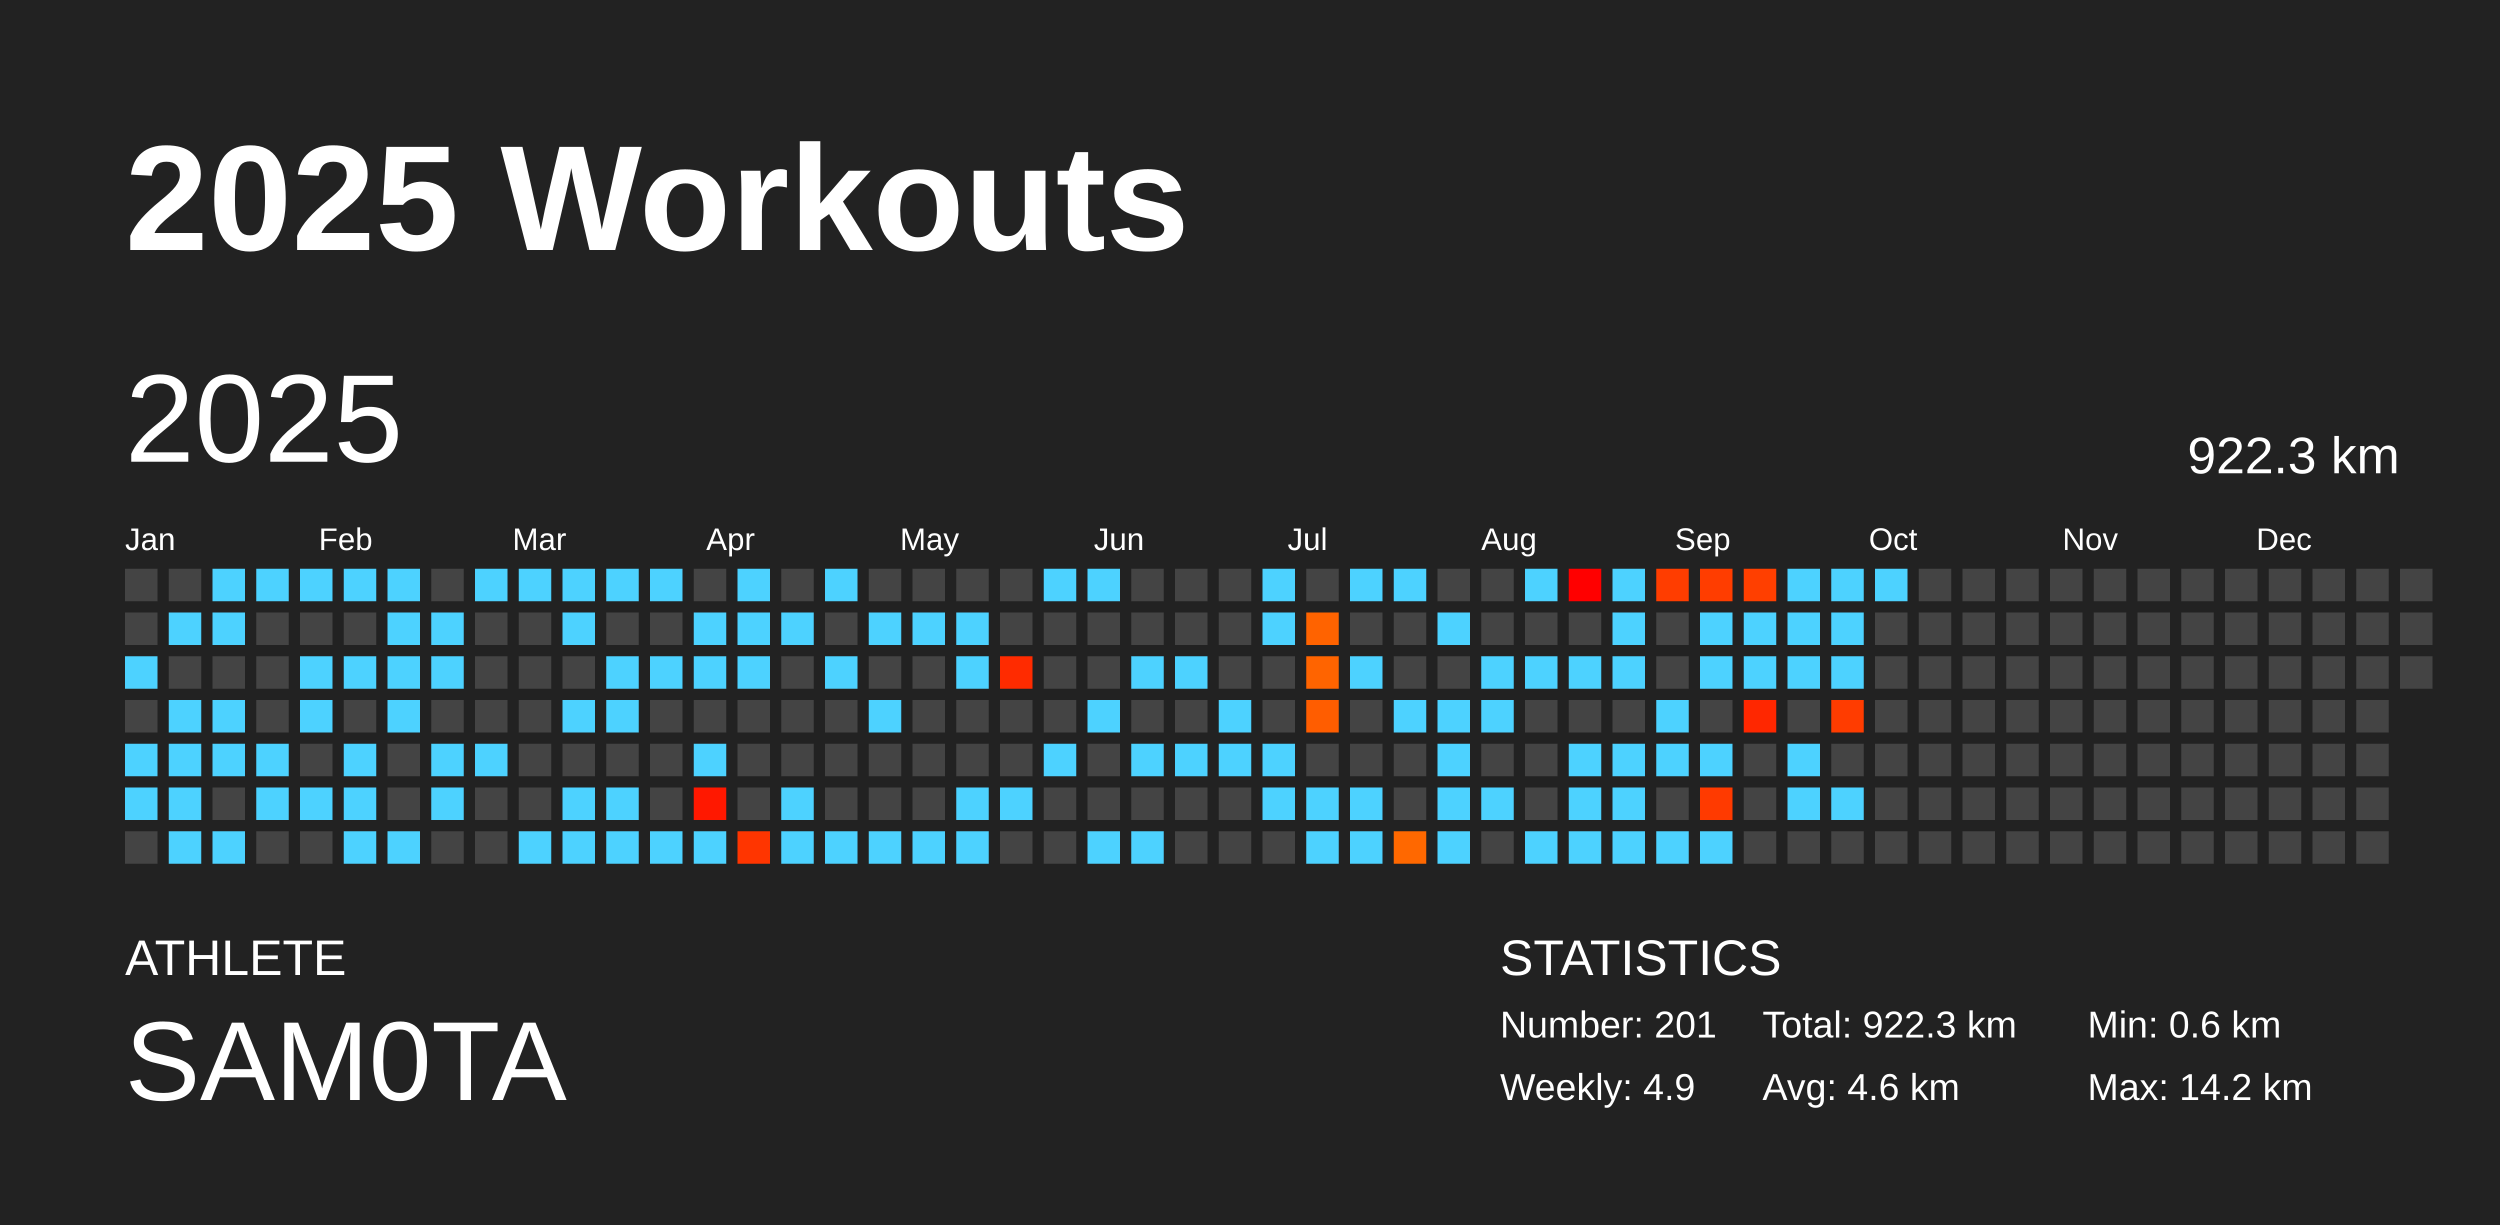
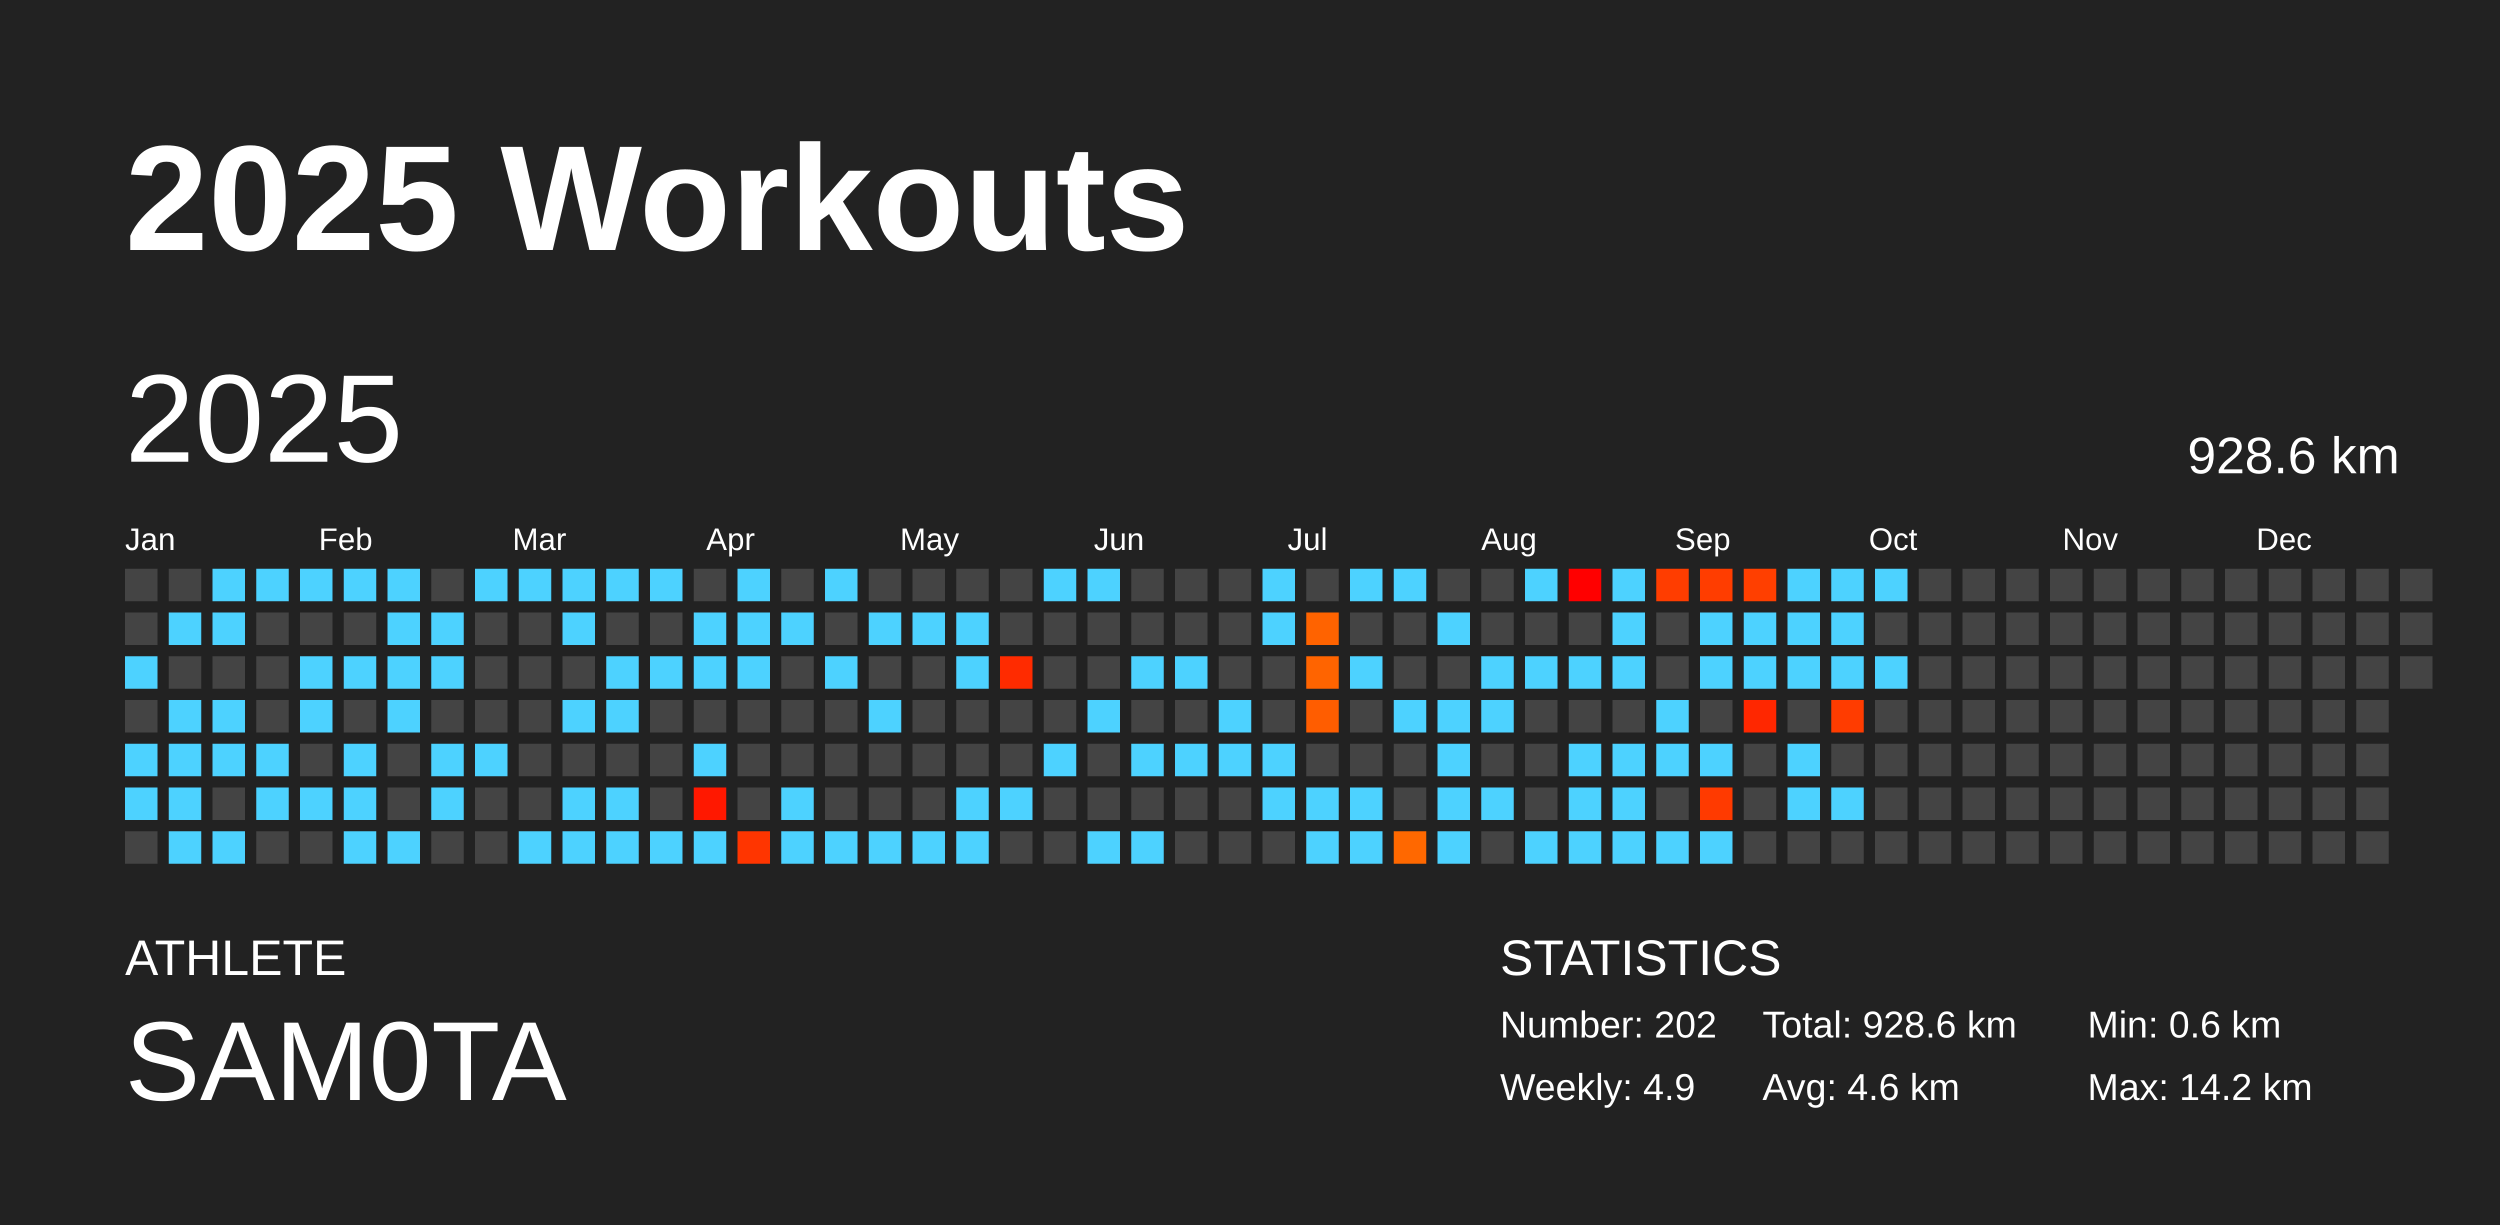
<svg xmlns="http://www.w3.org/2000/svg" baseProfile="full" height="98mm" version="1.1" viewBox="0,0,200,98" width="200mm">
  <defs />
  <rect fill="#222222" height="98" width="200" x="0" y="0" />
  <text fill="#FFFFFF" style="font-size:12px; font-family:Arial; font-weight:bold;" x="10" y="20">2025 Workouts</text>
  <text fill="#FFFFFF" style="font-size:4px; font-family:Arial" x="10" y="78">ATHLETE</text>
  <text fill="#FFFFFF" style="font-size:9px; font-family:Arial" x="10" y="88">SAM0TA</text>
  <text fill="#FFFFFF" style="font-size:4px; font-family:Arial" x="120" y="78">STATISTICS</text>
-   <text fill="#FFFFFF" style="font-size:3px; font-family:Arial" x="120" y="83">Number: 201</text>
+   <text fill="#FFFFFF" style="font-size:3px; font-family:Arial" x="120" y="83">Number: 202</text>
  <text fill="#FFFFFF" style="font-size:3px; font-family:Arial" x="120" y="88">Weekly: 4.9</text>
-   <text fill="#FFFFFF" style="font-size:3px; font-family:Arial" x="141" y="83">Total: 922.3 km</text>
+   <text fill="#FFFFFF" style="font-size:3px; font-family:Arial" x="141" y="83">Total: 928.6 km</text>
  <text fill="#FFFFFF" style="font-size:3px; font-family:Arial" x="141" y="88">Avg: 4.6 km</text>
  <text fill="#FFFFFF" style="font-size:3px; font-family:Arial" x="167" y="83">Min: 0.6 km</text>
  <text fill="#FFFFFF" style="font-size:3px; font-family:Arial" x="167" y="88">Max: 14.2 km</text>
  <text dominant-baseline="hanging" fill="#FFFFFF" style="font-size:10.0px; font-family:Arial;" x="10" y="30">2025</text>
-   <text dominant-baseline="hanging" fill="#FFFFFF" style="font-size:4.125px; font-family:Arial;" x="175" y="35">922.3 km</text>
+   <text dominant-baseline="hanging" fill="#FFFFFF" style="font-size:4.125px; font-family:Arial;" x="175" y="35">928.6 km</text>
  <text fill="#FFFFFF" style="font-size:2.5px; font-family:Arial" x="10.0" y="44">Jan</text>
  <text fill="#FFFFFF" style="font-size:2.5px; font-family:Arial" x="25.5" y="44">Feb</text>
  <text fill="#FFFFFF" style="font-size:2.5px; font-family:Arial" x="41.0" y="44">Mar</text>
  <text fill="#FFFFFF" style="font-size:2.5px; font-family:Arial" x="56.5" y="44">Apr</text>
  <text fill="#FFFFFF" style="font-size:2.5px; font-family:Arial" x="72.0" y="44">May</text>
  <text fill="#FFFFFF" style="font-size:2.5px; font-family:Arial" x="87.5" y="44">Jun</text>
  <text fill="#FFFFFF" style="font-size:2.5px; font-family:Arial" x="103.0" y="44">Jul</text>
  <text fill="#FFFFFF" style="font-size:2.5px; font-family:Arial" x="118.5" y="44">Aug</text>
  <text fill="#FFFFFF" style="font-size:2.5px; font-family:Arial" x="134.0" y="44">Sep</text>
  <text fill="#FFFFFF" style="font-size:2.5px; font-family:Arial" x="149.5" y="44">Oct</text>
  <text fill="#FFFFFF" style="font-size:2.5px; font-family:Arial" x="165.0" y="44">Nov</text>
  <text fill="#FFFFFF" style="font-size:2.5px; font-family:Arial" x="180.5" y="44">Dec</text>
  <rect fill="#444444" height="2.6" width="2.6" x="10.0" y="45.5" />
  <rect fill="#444444" height="2.6" width="2.6" x="10.0" y="49.0" />
  <rect fill="#4dd2ff" height="2.6" width="2.6" x="10.0" y="52.5" />
  <rect fill="#444444" height="2.6" width="2.6" x="10.0" y="56.0" />
  <rect fill="#4dd2ff" height="2.6" width="2.6" x="10.0" y="59.5" />
  <rect fill="#4dd2ff" height="2.6" width="2.6" x="10.0" y="63.0" />
  <rect fill="#444444" height="2.6" width="2.6" x="10.0" y="66.5" />
  <rect fill="#444444" height="2.6" width="2.6" x="13.5" y="45.5" />
  <rect fill="#4dd2ff" height="2.6" width="2.6" x="13.5" y="49.0" />
  <rect fill="#444444" height="2.6" width="2.6" x="13.5" y="52.5" />
  <rect fill="#4dd2ff" height="2.6" width="2.6" x="13.5" y="56.0" />
  <rect fill="#4dd2ff" height="2.6" width="2.6" x="13.5" y="59.5" />
  <rect fill="#4dd2ff" height="2.6" width="2.6" x="13.5" y="63.0" />
  <rect fill="#4dd2ff" height="2.6" width="2.6" x="13.5" y="66.5" />
  <rect fill="#4dd2ff" height="2.6" width="2.6" x="17.0" y="45.5" />
  <rect fill="#4dd2ff" height="2.6" width="2.6" x="17.0" y="49.0" />
  <rect fill="#444444" height="2.6" width="2.6" x="17.0" y="52.5" />
  <rect fill="#4dd2ff" height="2.6" width="2.6" x="17.0" y="56.0" />
  <rect fill="#4dd2ff" height="2.6" width="2.6" x="17.0" y="59.5" />
  <rect fill="#444444" height="2.6" width="2.6" x="17.0" y="63.0" />
  <rect fill="#4dd2ff" height="2.6" width="2.6" x="17.0" y="66.5" />
  <rect fill="#4dd2ff" height="2.6" width="2.6" x="20.5" y="45.5" />
  <rect fill="#444444" height="2.6" width="2.6" x="20.5" y="49.0" />
  <rect fill="#444444" height="2.6" width="2.6" x="20.5" y="52.5" />
  <rect fill="#444444" height="2.6" width="2.6" x="20.5" y="56.0" />
  <rect fill="#4dd2ff" height="2.6" width="2.6" x="20.5" y="59.5" />
  <rect fill="#4dd2ff" height="2.6" width="2.6" x="20.5" y="63.0" />
  <rect fill="#444444" height="2.6" width="2.6" x="20.5" y="66.5" />
  <rect fill="#4dd2ff" height="2.6" width="2.6" x="24.0" y="45.5" />
  <rect fill="#444444" height="2.6" width="2.6" x="24.0" y="49.0" />
  <rect fill="#4dd2ff" height="2.6" width="2.6" x="24.0" y="52.5" />
  <rect fill="#4dd2ff" height="2.6" width="2.6" x="24.0" y="56.0" />
  <rect fill="#444444" height="2.6" width="2.6" x="24.0" y="59.5" />
  <rect fill="#4dd2ff" height="2.6" width="2.6" x="24.0" y="63.0" />
  <rect fill="#444444" height="2.6" width="2.6" x="24.0" y="66.5" />
  <rect fill="#4dd2ff" height="2.6" width="2.6" x="27.5" y="45.5" />
  <rect fill="#444444" height="2.6" width="2.6" x="27.5" y="49.0" />
  <rect fill="#4dd2ff" height="2.6" width="2.6" x="27.5" y="52.5" />
  <rect fill="#444444" height="2.6" width="2.6" x="27.5" y="56.0" />
  <rect fill="#4dd2ff" height="2.6" width="2.6" x="27.5" y="59.5" />
  <rect fill="#4dd2ff" height="2.6" width="2.6" x="27.5" y="63.0" />
  <rect fill="#4dd2ff" height="2.6" width="2.6" x="27.5" y="66.5" />
  <rect fill="#4dd2ff" height="2.6" width="2.6" x="31.0" y="45.5" />
  <rect fill="#4dd2ff" height="2.6" width="2.6" x="31.0" y="49.0" />
  <rect fill="#4dd2ff" height="2.6" width="2.6" x="31.0" y="52.5" />
  <rect fill="#4dd2ff" height="2.6" width="2.6" x="31.0" y="56.0" />
  <rect fill="#444444" height="2.6" width="2.6" x="31.0" y="59.5" />
  <rect fill="#444444" height="2.6" width="2.6" x="31.0" y="63.0" />
  <rect fill="#4dd2ff" height="2.6" width="2.6" x="31.0" y="66.5" />
  <rect fill="#444444" height="2.6" width="2.6" x="34.5" y="45.5" />
  <rect fill="#4dd2ff" height="2.6" width="2.6" x="34.5" y="49.0" />
  <rect fill="#4dd2ff" height="2.6" width="2.6" x="34.5" y="52.5" />
  <rect fill="#444444" height="2.6" width="2.6" x="34.5" y="56.0" />
  <rect fill="#4dd2ff" height="2.6" width="2.6" x="34.5" y="59.5" />
  <rect fill="#4dd2ff" height="2.6" width="2.6" x="34.5" y="63.0" />
  <rect fill="#444444" height="2.6" width="2.6" x="34.5" y="66.5" />
  <rect fill="#4dd2ff" height="2.6" width="2.6" x="38.0" y="45.5" />
  <rect fill="#444444" height="2.6" width="2.6" x="38.0" y="49.0" />
  <rect fill="#444444" height="2.6" width="2.6" x="38.0" y="52.5" />
  <rect fill="#444444" height="2.6" width="2.6" x="38.0" y="56.0" />
  <rect fill="#4dd2ff" height="2.6" width="2.6" x="38.0" y="59.5" />
  <rect fill="#444444" height="2.6" width="2.6" x="38.0" y="63.0" />
  <rect fill="#444444" height="2.6" width="2.6" x="38.0" y="66.5" />
  <rect fill="#4dd2ff" height="2.6" width="2.6" x="41.5" y="45.5" />
  <rect fill="#444444" height="2.6" width="2.6" x="41.5" y="49.0" />
  <rect fill="#444444" height="2.6" width="2.6" x="41.5" y="52.5" />
  <rect fill="#444444" height="2.6" width="2.6" x="41.5" y="56.0" />
  <rect fill="#444444" height="2.6" width="2.6" x="41.5" y="59.5" />
  <rect fill="#444444" height="2.6" width="2.6" x="41.5" y="63.0" />
  <rect fill="#4dd2ff" height="2.6" width="2.6" x="41.5" y="66.5" />
  <rect fill="#4dd2ff" height="2.6" width="2.6" x="45.0" y="45.5" />
  <rect fill="#4dd2ff" height="2.6" width="2.6" x="45.0" y="49.0" />
  <rect fill="#444444" height="2.6" width="2.6" x="45.0" y="52.5" />
  <rect fill="#4dd2ff" height="2.6" width="2.6" x="45.0" y="56.0" />
  <rect fill="#444444" height="2.6" width="2.6" x="45.0" y="59.5" />
  <rect fill="#4dd2ff" height="2.6" width="2.6" x="45.0" y="63.0" />
  <rect fill="#4dd2ff" height="2.6" width="2.6" x="45.0" y="66.5" />
  <rect fill="#4dd2ff" height="2.6" width="2.6" x="48.5" y="45.5" />
  <rect fill="#444444" height="2.6" width="2.6" x="48.5" y="49.0" />
  <rect fill="#4dd2ff" height="2.6" width="2.6" x="48.5" y="52.5" />
  <rect fill="#4dd2ff" height="2.6" width="2.6" x="48.5" y="56.0" />
  <rect fill="#444444" height="2.6" width="2.6" x="48.5" y="59.5" />
  <rect fill="#4dd2ff" height="2.6" width="2.6" x="48.5" y="63.0" />
  <rect fill="#4dd2ff" height="2.6" width="2.6" x="48.5" y="66.5" />
  <rect fill="#4dd2ff" height="2.6" width="2.6" x="52.0" y="45.5" />
  <rect fill="#444444" height="2.6" width="2.6" x="52.0" y="49.0" />
  <rect fill="#4dd2ff" height="2.6" width="2.6" x="52.0" y="52.5" />
  <rect fill="#444444" height="2.6" width="2.6" x="52.0" y="56.0" />
  <rect fill="#444444" height="2.6" width="2.6" x="52.0" y="59.5" />
  <rect fill="#444444" height="2.6" width="2.6" x="52.0" y="63.0" />
  <rect fill="#4dd2ff" height="2.6" width="2.6" x="52.0" y="66.5" />
  <rect fill="#444444" height="2.6" width="2.6" x="55.5" y="45.5" />
  <rect fill="#4dd2ff" height="2.6" width="2.6" x="55.5" y="49.0" />
  <rect fill="#4dd2ff" height="2.6" width="2.6" x="55.5" y="52.5" />
  <rect fill="#444444" height="2.6" width="2.6" x="55.5" y="56.0" />
  <rect fill="#4dd2ff" height="2.6" width="2.6" x="55.5" y="59.5" />
  <rect fill="#ff1800" height="2.6" width="2.6" x="55.5" y="63.0" />
  <rect fill="#4dd2ff" height="2.6" width="2.6" x="55.5" y="66.5" />
  <rect fill="#4dd2ff" height="2.6" width="2.6" x="59.0" y="45.5" />
  <rect fill="#4dd2ff" height="2.6" width="2.6" x="59.0" y="49.0" />
  <rect fill="#4dd2ff" height="2.6" width="2.6" x="59.0" y="52.5" />
  <rect fill="#444444" height="2.6" width="2.6" x="59.0" y="56.0" />
  <rect fill="#444444" height="2.6" width="2.6" x="59.0" y="59.5" />
  <rect fill="#444444" height="2.6" width="2.6" x="59.0" y="63.0" />
  <rect fill="#ff3500" height="2.6" width="2.6" x="59.0" y="66.5" />
  <rect fill="#444444" height="2.6" width="2.6" x="62.5" y="45.5" />
  <rect fill="#4dd2ff" height="2.6" width="2.6" x="62.5" y="49.0" />
  <rect fill="#444444" height="2.6" width="2.6" x="62.5" y="52.5" />
  <rect fill="#444444" height="2.6" width="2.6" x="62.5" y="56.0" />
  <rect fill="#444444" height="2.6" width="2.6" x="62.5" y="59.5" />
  <rect fill="#4dd2ff" height="2.6" width="2.6" x="62.5" y="63.0" />
  <rect fill="#4dd2ff" height="2.6" width="2.6" x="62.5" y="66.5" />
  <rect fill="#4dd2ff" height="2.6" width="2.6" x="66.0" y="45.5" />
  <rect fill="#444444" height="2.6" width="2.6" x="66.0" y="49.0" />
  <rect fill="#4dd2ff" height="2.6" width="2.6" x="66.0" y="52.5" />
  <rect fill="#444444" height="2.6" width="2.6" x="66.0" y="56.0" />
  <rect fill="#444444" height="2.6" width="2.6" x="66.0" y="59.5" />
  <rect fill="#444444" height="2.6" width="2.6" x="66.0" y="63.0" />
  <rect fill="#4dd2ff" height="2.6" width="2.6" x="66.0" y="66.5" />
  <rect fill="#444444" height="2.6" width="2.6" x="69.5" y="45.5" />
  <rect fill="#4dd2ff" height="2.6" width="2.6" x="69.5" y="49.0" />
  <rect fill="#444444" height="2.6" width="2.6" x="69.5" y="52.5" />
  <rect fill="#4dd2ff" height="2.6" width="2.6" x="69.5" y="56.0" />
  <rect fill="#444444" height="2.6" width="2.6" x="69.5" y="59.5" />
  <rect fill="#444444" height="2.6" width="2.6" x="69.5" y="63.0" />
  <rect fill="#4dd2ff" height="2.6" width="2.6" x="69.5" y="66.5" />
  <rect fill="#444444" height="2.6" width="2.6" x="73.0" y="45.5" />
  <rect fill="#4dd2ff" height="2.6" width="2.6" x="73.0" y="49.0" />
  <rect fill="#444444" height="2.6" width="2.6" x="73.0" y="52.5" />
  <rect fill="#444444" height="2.6" width="2.6" x="73.0" y="56.0" />
  <rect fill="#444444" height="2.6" width="2.6" x="73.0" y="59.5" />
  <rect fill="#444444" height="2.6" width="2.6" x="73.0" y="63.0" />
  <rect fill="#4dd2ff" height="2.6" width="2.6" x="73.0" y="66.5" />
  <rect fill="#444444" height="2.6" width="2.6" x="76.5" y="45.5" />
  <rect fill="#4dd2ff" height="2.6" width="2.6" x="76.5" y="49.0" />
  <rect fill="#4dd2ff" height="2.6" width="2.6" x="76.5" y="52.5" />
  <rect fill="#444444" height="2.6" width="2.6" x="76.5" y="56.0" />
  <rect fill="#444444" height="2.6" width="2.6" x="76.5" y="59.5" />
  <rect fill="#4dd2ff" height="2.6" width="2.6" x="76.5" y="63.0" />
  <rect fill="#4dd2ff" height="2.6" width="2.6" x="76.5" y="66.5" />
  <rect fill="#444444" height="2.6" width="2.6" x="80.0" y="45.5" />
  <rect fill="#444444" height="2.6" width="2.6" x="80.0" y="49.0" />
  <rect fill="#ff2b00" height="2.6" width="2.6" x="80.0" y="52.5" />
  <rect fill="#444444" height="2.6" width="2.6" x="80.0" y="56.0" />
  <rect fill="#444444" height="2.6" width="2.6" x="80.0" y="59.5" />
  <rect fill="#4dd2ff" height="2.6" width="2.6" x="80.0" y="63.0" />
  <rect fill="#444444" height="2.6" width="2.6" x="80.0" y="66.5" />
  <rect fill="#4dd2ff" height="2.6" width="2.6" x="83.5" y="45.5" />
  <rect fill="#444444" height="2.6" width="2.6" x="83.5" y="49.0" />
  <rect fill="#444444" height="2.6" width="2.6" x="83.5" y="52.5" />
  <rect fill="#444444" height="2.6" width="2.6" x="83.5" y="56.0" />
  <rect fill="#4dd2ff" height="2.6" width="2.6" x="83.5" y="59.5" />
  <rect fill="#444444" height="2.6" width="2.6" x="83.5" y="63.0" />
  <rect fill="#444444" height="2.6" width="2.6" x="83.5" y="66.5" />
  <rect fill="#4dd2ff" height="2.6" width="2.6" x="87.0" y="45.5" />
  <rect fill="#444444" height="2.6" width="2.6" x="87.0" y="49.0" />
  <rect fill="#444444" height="2.6" width="2.6" x="87.0" y="52.5" />
  <rect fill="#4dd2ff" height="2.6" width="2.6" x="87.0" y="56.0" />
  <rect fill="#444444" height="2.6" width="2.6" x="87.0" y="59.5" />
  <rect fill="#444444" height="2.6" width="2.6" x="87.0" y="63.0" />
  <rect fill="#4dd2ff" height="2.6" width="2.6" x="87.0" y="66.5" />
  <rect fill="#444444" height="2.6" width="2.6" x="90.5" y="45.5" />
  <rect fill="#444444" height="2.6" width="2.6" x="90.5" y="49.0" />
  <rect fill="#4dd2ff" height="2.6" width="2.6" x="90.5" y="52.5" />
  <rect fill="#444444" height="2.6" width="2.6" x="90.5" y="56.0" />
  <rect fill="#4dd2ff" height="2.6" width="2.6" x="90.5" y="59.5" />
  <rect fill="#444444" height="2.6" width="2.6" x="90.5" y="63.0" />
  <rect fill="#4dd2ff" height="2.6" width="2.6" x="90.5" y="66.5" />
  <rect fill="#444444" height="2.6" width="2.6" x="94.0" y="45.5" />
  <rect fill="#444444" height="2.6" width="2.6" x="94.0" y="49.0" />
  <rect fill="#4dd2ff" height="2.6" width="2.6" x="94.0" y="52.5" />
  <rect fill="#444444" height="2.6" width="2.6" x="94.0" y="56.0" />
  <rect fill="#4dd2ff" height="2.6" width="2.6" x="94.0" y="59.5" />
  <rect fill="#444444" height="2.6" width="2.6" x="94.0" y="63.0" />
  <rect fill="#444444" height="2.6" width="2.6" x="94.0" y="66.5" />
  <rect fill="#444444" height="2.6" width="2.6" x="97.5" y="45.5" />
  <rect fill="#444444" height="2.6" width="2.6" x="97.5" y="49.0" />
  <rect fill="#444444" height="2.6" width="2.6" x="97.5" y="52.5" />
  <rect fill="#4dd2ff" height="2.6" width="2.6" x="97.5" y="56.0" />
  <rect fill="#4dd2ff" height="2.6" width="2.6" x="97.5" y="59.5" />
  <rect fill="#444444" height="2.6" width="2.6" x="97.5" y="63.0" />
  <rect fill="#444444" height="2.6" width="2.6" x="97.5" y="66.5" />
  <rect fill="#4dd2ff" height="2.6" width="2.6" x="101.0" y="45.5" />
  <rect fill="#4dd2ff" height="2.6" width="2.6" x="101.0" y="49.0" />
  <rect fill="#444444" height="2.6" width="2.6" x="101.0" y="52.5" />
  <rect fill="#444444" height="2.6" width="2.6" x="101.0" y="56.0" />
  <rect fill="#4dd2ff" height="2.6" width="2.6" x="101.0" y="59.5" />
  <rect fill="#4dd2ff" height="2.6" width="2.6" x="101.0" y="63.0" />
  <rect fill="#444444" height="2.6" width="2.6" x="101.0" y="66.5" />
  <rect fill="#444444" height="2.6" width="2.6" x="104.5" y="45.5" />
  <rect fill="#ff6300" height="2.6" width="2.6" x="104.5" y="49.0" />
  <rect fill="#ff6400" height="2.6" width="2.6" x="104.5" y="52.5" />
  <rect fill="#ff5d00" height="2.6" width="2.6" x="104.5" y="56.0" />
  <rect fill="#444444" height="2.6" width="2.6" x="104.5" y="59.5" />
  <rect fill="#4dd2ff" height="2.6" width="2.6" x="104.5" y="63.0" />
  <rect fill="#4dd2ff" height="2.6" width="2.6" x="104.5" y="66.5" />
  <rect fill="#4dd2ff" height="2.6" width="2.6" x="108.0" y="45.5" />
  <rect fill="#444444" height="2.6" width="2.6" x="108.0" y="49.0" />
  <rect fill="#4dd2ff" height="2.6" width="2.6" x="108.0" y="52.5" />
  <rect fill="#444444" height="2.6" width="2.6" x="108.0" y="56.0" />
  <rect fill="#444444" height="2.6" width="2.6" x="108.0" y="59.5" />
  <rect fill="#4dd2ff" height="2.6" width="2.6" x="108.0" y="63.0" />
  <rect fill="#4dd2ff" height="2.6" width="2.6" x="108.0" y="66.5" />
  <rect fill="#4dd2ff" height="2.6" width="2.6" x="111.5" y="45.5" />
  <rect fill="#444444" height="2.6" width="2.6" x="111.5" y="49.0" />
  <rect fill="#444444" height="2.6" width="2.6" x="111.5" y="52.5" />
  <rect fill="#4dd2ff" height="2.6" width="2.6" x="111.5" y="56.0" />
  <rect fill="#444444" height="2.6" width="2.6" x="111.5" y="59.5" />
  <rect fill="#444444" height="2.6" width="2.6" x="111.5" y="63.0" />
  <rect fill="#ff6800" height="2.6" width="2.6" x="111.5" y="66.5" />
  <rect fill="#444444" height="2.6" width="2.6" x="115.0" y="45.5" />
  <rect fill="#4dd2ff" height="2.6" width="2.6" x="115.0" y="49.0" />
  <rect fill="#444444" height="2.6" width="2.6" x="115.0" y="52.5" />
  <rect fill="#4dd2ff" height="2.6" width="2.6" x="115.0" y="56.0" />
  <rect fill="#4dd2ff" height="2.6" width="2.6" x="115.0" y="59.5" />
  <rect fill="#4dd2ff" height="2.6" width="2.6" x="115.0" y="63.0" />
  <rect fill="#4dd2ff" height="2.6" width="2.6" x="115.0" y="66.5" />
  <rect fill="#444444" height="2.6" width="2.6" x="118.5" y="45.5" />
  <rect fill="#444444" height="2.6" width="2.6" x="118.5" y="49.0" />
  <rect fill="#4dd2ff" height="2.6" width="2.6" x="118.5" y="52.5" />
  <rect fill="#4dd2ff" height="2.6" width="2.6" x="118.5" y="56.0" />
  <rect fill="#444444" height="2.6" width="2.6" x="118.5" y="59.5" />
  <rect fill="#4dd2ff" height="2.6" width="2.6" x="118.5" y="63.0" />
  <rect fill="#444444" height="2.6" width="2.6" x="118.5" y="66.5" />
  <rect fill="#4dd2ff" height="2.6" width="2.6" x="122.0" y="45.5" />
  <rect fill="#444444" height="2.6" width="2.6" x="122.0" y="49.0" />
  <rect fill="#4dd2ff" height="2.6" width="2.6" x="122.0" y="52.5" />
  <rect fill="#444444" height="2.6" width="2.6" x="122.0" y="56.0" />
  <rect fill="#444444" height="2.6" width="2.6" x="122.0" y="59.5" />
  <rect fill="#444444" height="2.6" width="2.6" x="122.0" y="63.0" />
  <rect fill="#4dd2ff" height="2.6" width="2.6" x="122.0" y="66.5" />
  <rect fill="#ff0000" height="2.6" width="2.6" x="125.5" y="45.5" />
  <rect fill="#444444" height="2.6" width="2.6" x="125.5" y="49.0" />
  <rect fill="#4dd2ff" height="2.6" width="2.6" x="125.5" y="52.5" />
  <rect fill="#444444" height="2.6" width="2.6" x="125.5" y="56.0" />
  <rect fill="#4dd2ff" height="2.6" width="2.6" x="125.5" y="59.5" />
  <rect fill="#4dd2ff" height="2.6" width="2.6" x="125.5" y="63.0" />
  <rect fill="#4dd2ff" height="2.6" width="2.6" x="125.5" y="66.5" />
  <rect fill="#4dd2ff" height="2.6" width="2.6" x="129.0" y="45.5" />
  <rect fill="#4dd2ff" height="2.6" width="2.6" x="129.0" y="49.0" />
  <rect fill="#4dd2ff" height="2.6" width="2.6" x="129.0" y="52.5" />
  <rect fill="#444444" height="2.6" width="2.6" x="129.0" y="56.0" />
  <rect fill="#4dd2ff" height="2.6" width="2.6" x="129.0" y="59.5" />
  <rect fill="#4dd2ff" height="2.6" width="2.6" x="129.0" y="63.0" />
  <rect fill="#4dd2ff" height="2.6" width="2.6" x="129.0" y="66.5" />
  <rect fill="#ff3d00" height="2.6" width="2.6" x="132.5" y="45.5" />
  <rect fill="#444444" height="2.6" width="2.6" x="132.5" y="49.0" />
  <rect fill="#444444" height="2.6" width="2.6" x="132.5" y="52.5" />
  <rect fill="#4dd2ff" height="2.6" width="2.6" x="132.5" y="56.0" />
  <rect fill="#4dd2ff" height="2.6" width="2.6" x="132.5" y="59.5" />
  <rect fill="#444444" height="2.6" width="2.6" x="132.5" y="63.0" />
  <rect fill="#4dd2ff" height="2.6" width="2.6" x="132.5" y="66.5" />
  <rect fill="#ff3d00" height="2.6" width="2.6" x="136.0" y="45.5" />
  <rect fill="#4dd2ff" height="2.6" width="2.6" x="136.0" y="49.0" />
  <rect fill="#4dd2ff" height="2.6" width="2.6" x="136.0" y="52.5" />
  <rect fill="#444444" height="2.6" width="2.6" x="136.0" y="56.0" />
  <rect fill="#4dd2ff" height="2.6" width="2.6" x="136.0" y="59.5" />
  <rect fill="#ff3a00" height="2.6" width="2.6" x="136.0" y="63.0" />
  <rect fill="#4dd2ff" height="2.6" width="2.6" x="136.0" y="66.5" />
  <rect fill="#ff3f00" height="2.6" width="2.6" x="139.5" y="45.5" />
  <rect fill="#4dd2ff" height="2.6" width="2.6" x="139.5" y="49.0" />
  <rect fill="#4dd2ff" height="2.6" width="2.6" x="139.5" y="52.5" />
  <rect fill="#ff2700" height="2.6" width="2.6" x="139.5" y="56.0" />
  <rect fill="#444444" height="2.6" width="2.6" x="139.5" y="59.5" />
  <rect fill="#444444" height="2.6" width="2.6" x="139.5" y="63.0" />
  <rect fill="#444444" height="2.6" width="2.6" x="139.5" y="66.5" />
  <rect fill="#4dd2ff" height="2.6" width="2.6" x="143.0" y="45.5" />
  <rect fill="#4dd2ff" height="2.6" width="2.6" x="143.0" y="49.0" />
  <rect fill="#4dd2ff" height="2.6" width="2.6" x="143.0" y="52.5" />
  <rect fill="#444444" height="2.6" width="2.6" x="143.0" y="56.0" />
  <rect fill="#4dd2ff" height="2.6" width="2.6" x="143.0" y="59.5" />
  <rect fill="#4dd2ff" height="2.6" width="2.6" x="143.0" y="63.0" />
  <rect fill="#444444" height="2.6" width="2.6" x="143.0" y="66.5" />
  <rect fill="#4dd2ff" height="2.6" width="2.6" x="146.5" y="45.5" />
  <rect fill="#4dd2ff" height="2.6" width="2.6" x="146.5" y="49.0" />
  <rect fill="#4dd2ff" height="2.6" width="2.6" x="146.5" y="52.5" />
  <rect fill="#ff3c00" height="2.6" width="2.6" x="146.5" y="56.0" />
  <rect fill="#444444" height="2.6" width="2.6" x="146.5" y="59.5" />
  <rect fill="#4dd2ff" height="2.6" width="2.6" x="146.5" y="63.0" />
  <rect fill="#444444" height="2.6" width="2.6" x="146.5" y="66.5" />
  <rect fill="#4dd2ff" height="2.6" width="2.6" x="150.0" y="45.5" />
  <rect fill="#444444" height="2.6" width="2.6" x="150.0" y="49.0" />
-   <rect fill="#444444" height="2.6" width="2.6" x="150.0" y="52.5" />
+   <rect fill="#4dd2ff" height="2.6" width="2.6" x="150.0" y="52.5" />
  <rect fill="#444444" height="2.6" width="2.6" x="150.0" y="56.0" />
  <rect fill="#444444" height="2.6" width="2.6" x="150.0" y="59.5" />
  <rect fill="#444444" height="2.6" width="2.6" x="150.0" y="63.0" />
  <rect fill="#444444" height="2.6" width="2.6" x="150.0" y="66.5" />
  <rect fill="#444444" height="2.6" width="2.6" x="153.5" y="45.5" />
  <rect fill="#444444" height="2.6" width="2.6" x="153.5" y="49.0" />
  <rect fill="#444444" height="2.6" width="2.6" x="153.5" y="52.5" />
  <rect fill="#444444" height="2.6" width="2.6" x="153.5" y="56.0" />
  <rect fill="#444444" height="2.6" width="2.6" x="153.5" y="59.5" />
  <rect fill="#444444" height="2.6" width="2.6" x="153.5" y="63.0" />
  <rect fill="#444444" height="2.6" width="2.6" x="153.5" y="66.5" />
  <rect fill="#444444" height="2.6" width="2.6" x="157.0" y="45.5" />
  <rect fill="#444444" height="2.6" width="2.6" x="157.0" y="49.0" />
  <rect fill="#444444" height="2.6" width="2.6" x="157.0" y="52.5" />
  <rect fill="#444444" height="2.6" width="2.6" x="157.0" y="56.0" />
  <rect fill="#444444" height="2.6" width="2.6" x="157.0" y="59.5" />
  <rect fill="#444444" height="2.6" width="2.6" x="157.0" y="63.0" />
  <rect fill="#444444" height="2.6" width="2.6" x="157.0" y="66.5" />
  <rect fill="#444444" height="2.6" width="2.6" x="160.5" y="45.5" />
  <rect fill="#444444" height="2.6" width="2.6" x="160.5" y="49.0" />
  <rect fill="#444444" height="2.6" width="2.6" x="160.5" y="52.5" />
  <rect fill="#444444" height="2.6" width="2.6" x="160.5" y="56.0" />
  <rect fill="#444444" height="2.6" width="2.6" x="160.5" y="59.5" />
  <rect fill="#444444" height="2.6" width="2.6" x="160.5" y="63.0" />
  <rect fill="#444444" height="2.6" width="2.6" x="160.5" y="66.5" />
  <rect fill="#444444" height="2.6" width="2.6" x="164.0" y="45.5" />
  <rect fill="#444444" height="2.6" width="2.6" x="164.0" y="49.0" />
  <rect fill="#444444" height="2.6" width="2.6" x="164.0" y="52.5" />
  <rect fill="#444444" height="2.6" width="2.6" x="164.0" y="56.0" />
  <rect fill="#444444" height="2.6" width="2.6" x="164.0" y="59.5" />
  <rect fill="#444444" height="2.6" width="2.6" x="164.0" y="63.0" />
  <rect fill="#444444" height="2.6" width="2.6" x="164.0" y="66.5" />
  <rect fill="#444444" height="2.6" width="2.6" x="167.5" y="45.5" />
  <rect fill="#444444" height="2.6" width="2.6" x="167.5" y="49.0" />
  <rect fill="#444444" height="2.6" width="2.6" x="167.5" y="52.5" />
  <rect fill="#444444" height="2.6" width="2.6" x="167.5" y="56.0" />
  <rect fill="#444444" height="2.6" width="2.6" x="167.5" y="59.5" />
  <rect fill="#444444" height="2.6" width="2.6" x="167.5" y="63.0" />
  <rect fill="#444444" height="2.6" width="2.6" x="167.5" y="66.5" />
  <rect fill="#444444" height="2.6" width="2.6" x="171.0" y="45.5" />
  <rect fill="#444444" height="2.6" width="2.6" x="171.0" y="49.0" />
  <rect fill="#444444" height="2.6" width="2.6" x="171.0" y="52.5" />
  <rect fill="#444444" height="2.6" width="2.6" x="171.0" y="56.0" />
  <rect fill="#444444" height="2.6" width="2.6" x="171.0" y="59.5" />
  <rect fill="#444444" height="2.6" width="2.6" x="171.0" y="63.0" />
  <rect fill="#444444" height="2.6" width="2.6" x="171.0" y="66.5" />
  <rect fill="#444444" height="2.6" width="2.6" x="174.5" y="45.5" />
  <rect fill="#444444" height="2.6" width="2.6" x="174.5" y="49.0" />
  <rect fill="#444444" height="2.6" width="2.6" x="174.5" y="52.5" />
  <rect fill="#444444" height="2.6" width="2.6" x="174.5" y="56.0" />
  <rect fill="#444444" height="2.6" width="2.6" x="174.5" y="59.5" />
  <rect fill="#444444" height="2.6" width="2.6" x="174.5" y="63.0" />
  <rect fill="#444444" height="2.6" width="2.6" x="174.5" y="66.5" />
  <rect fill="#444444" height="2.6" width="2.6" x="178.0" y="45.5" />
  <rect fill="#444444" height="2.6" width="2.6" x="178.0" y="49.0" />
  <rect fill="#444444" height="2.6" width="2.6" x="178.0" y="52.5" />
  <rect fill="#444444" height="2.6" width="2.6" x="178.0" y="56.0" />
  <rect fill="#444444" height="2.6" width="2.6" x="178.0" y="59.5" />
  <rect fill="#444444" height="2.6" width="2.6" x="178.0" y="63.0" />
  <rect fill="#444444" height="2.6" width="2.6" x="178.0" y="66.5" />
  <rect fill="#444444" height="2.6" width="2.6" x="181.5" y="45.5" />
  <rect fill="#444444" height="2.6" width="2.6" x="181.5" y="49.0" />
  <rect fill="#444444" height="2.6" width="2.6" x="181.5" y="52.5" />
  <rect fill="#444444" height="2.6" width="2.6" x="181.5" y="56.0" />
  <rect fill="#444444" height="2.6" width="2.6" x="181.5" y="59.5" />
  <rect fill="#444444" height="2.6" width="2.6" x="181.5" y="63.0" />
  <rect fill="#444444" height="2.6" width="2.6" x="181.5" y="66.5" />
  <rect fill="#444444" height="2.6" width="2.6" x="185.0" y="45.5" />
  <rect fill="#444444" height="2.6" width="2.6" x="185.0" y="49.0" />
  <rect fill="#444444" height="2.6" width="2.6" x="185.0" y="52.5" />
  <rect fill="#444444" height="2.6" width="2.6" x="185.0" y="56.0" />
  <rect fill="#444444" height="2.6" width="2.6" x="185.0" y="59.5" />
  <rect fill="#444444" height="2.6" width="2.6" x="185.0" y="63.0" />
  <rect fill="#444444" height="2.6" width="2.6" x="185.0" y="66.5" />
  <rect fill="#444444" height="2.6" width="2.6" x="188.5" y="45.5" />
  <rect fill="#444444" height="2.6" width="2.6" x="188.5" y="49.0" />
  <rect fill="#444444" height="2.6" width="2.6" x="188.5" y="52.5" />
  <rect fill="#444444" height="2.6" width="2.6" x="188.5" y="56.0" />
  <rect fill="#444444" height="2.6" width="2.6" x="188.5" y="59.5" />
  <rect fill="#444444" height="2.6" width="2.6" x="188.5" y="63.0" />
  <rect fill="#444444" height="2.6" width="2.6" x="188.5" y="66.5" />
  <rect fill="#444444" height="2.6" width="2.6" x="192.0" y="45.5" />
  <rect fill="#444444" height="2.6" width="2.6" x="192.0" y="49.0" />
  <rect fill="#444444" height="2.6" width="2.6" x="192.0" y="52.5" />
</svg>
